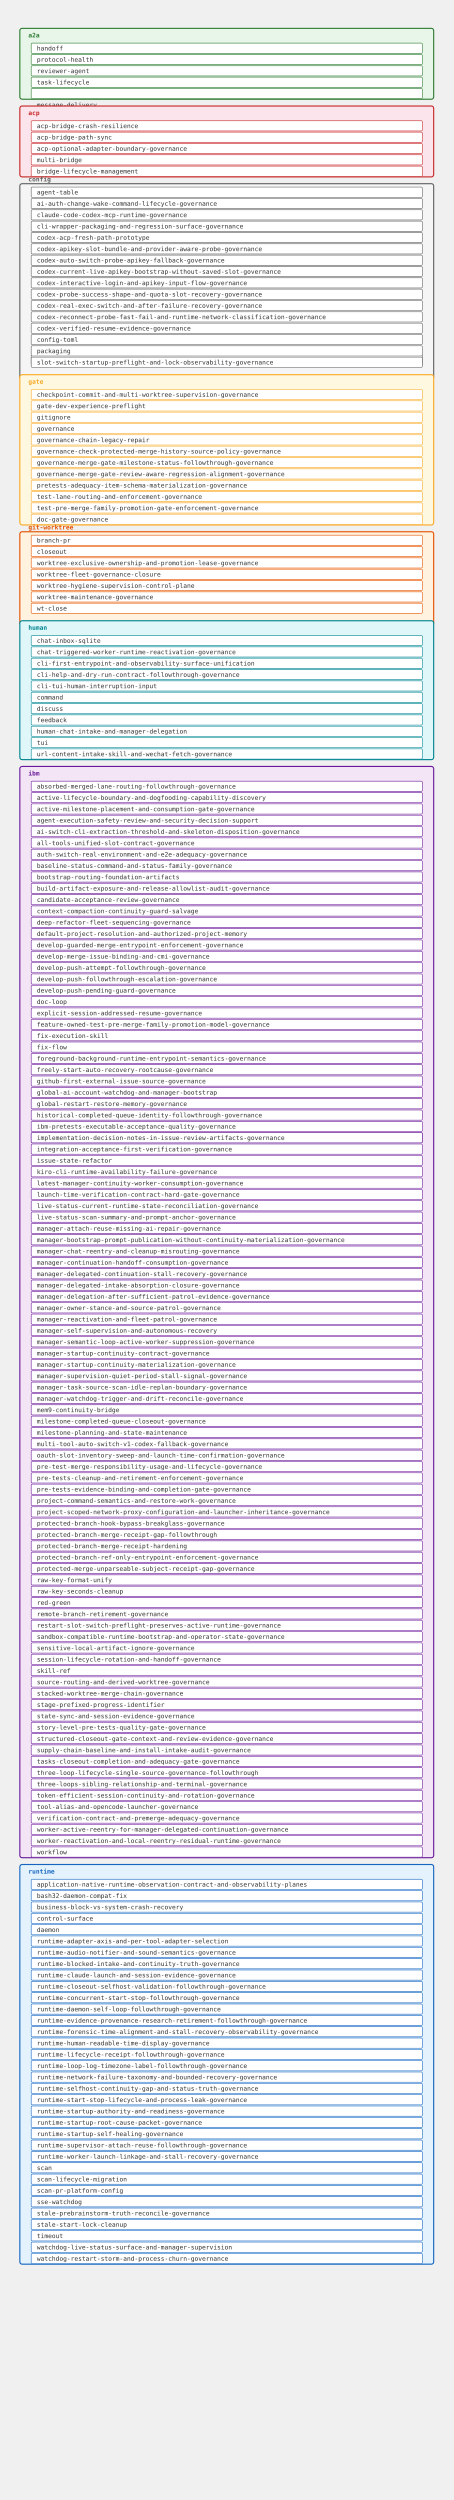
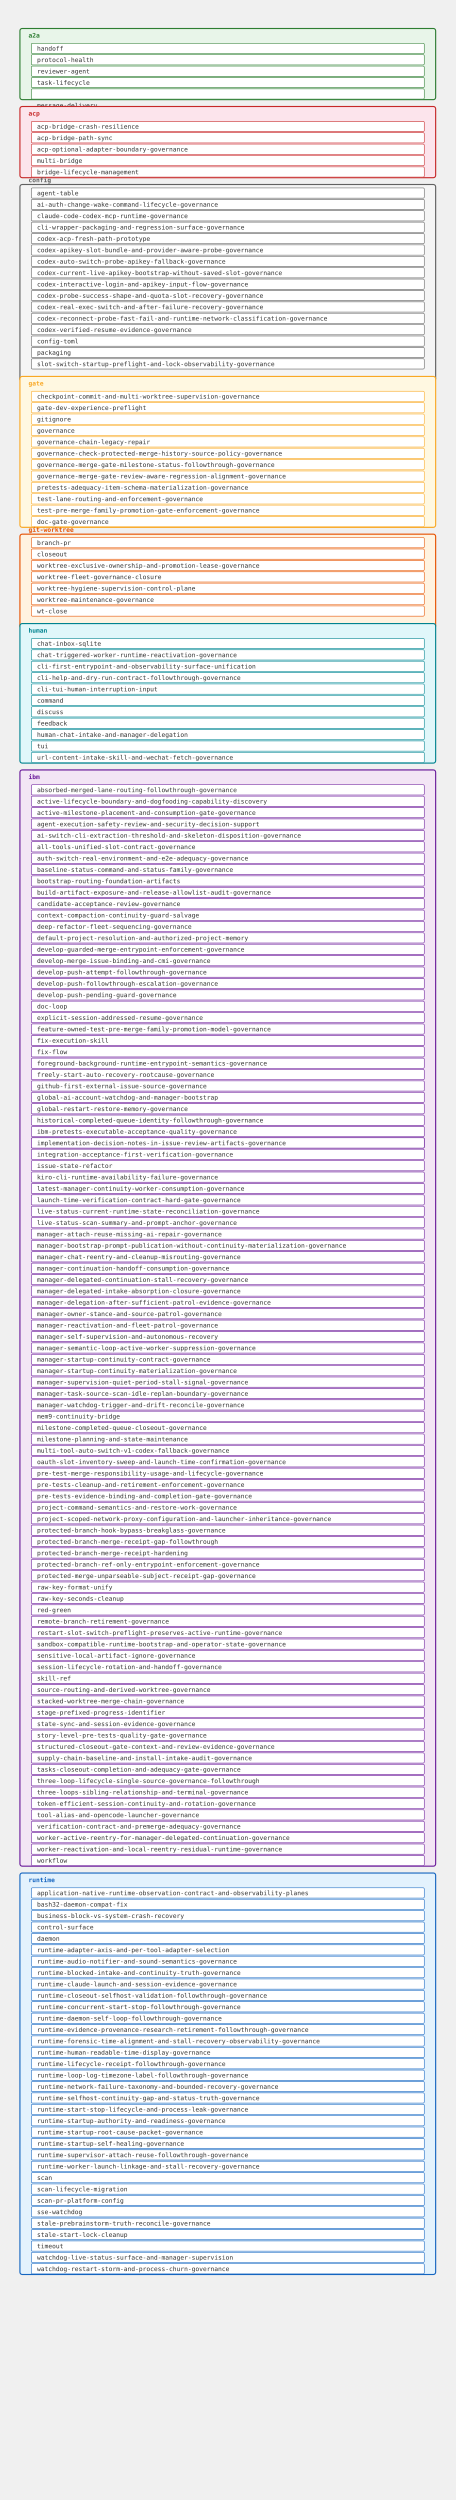
- <svg xmlns="http://www.w3.org/2000/svg" viewBox="0 0 800 4410" width="800">
+ <svg xmlns="http://www.w3.org/2000/svg" viewBox="0 0 800 4390" width="800">
  <style>text { font-family: monospace; font-size: 11px; }</style>
  <rect id="epic-a2a" x="35" y="50" width="730" height="125" fill="#e8f5e9" stroke="#2e7d32" stroke-width="2" rx="4" />
  <text x="50" y="66" font-size="14" font-weight="bold" fill="#2e7d32">a2a</text>
  <rect id="story-handoff" x="55" y="76" width="690" height="18" fill="#fff" stroke="#2e7d32" stroke-width="1" rx="2" />
  <text x="65" y="89" fill="#333">handoff</text>
  <rect id="story-protocol-health" x="55" y="96" width="690" height="18" fill="#fff" stroke="#2e7d32" stroke-width="1" rx="2" />
  <text x="65" y="109" fill="#333">protocol-health</text>
  <rect id="story-reviewer-agent" x="55" y="116" width="690" height="18" fill="#fff" stroke="#2e7d32" stroke-width="1" rx="2" />
  <text x="65" y="129" fill="#333">reviewer-agent</text>
  <rect id="story-task-lifecycle" x="55" y="136" width="690" height="18" fill="#fff" stroke="#2e7d32" stroke-width="1" rx="2" />
  <text x="65" y="149" fill="#333">task-lifecycle</text>
  <rect id="story-message-delivery" x="55" y="156" width="690" height="18" fill="#fff" stroke="#2e7d32" stroke-width="1" rx="2" />
  <text x="65" y="189" fill="#333">message-delivery</text>
  <rect id="epic-acp" x="35" y="187" width="730" height="125" fill="#fce4ec" stroke="#c62828" stroke-width="2" rx="4" />
  <text x="50" y="203" font-size="14" font-weight="bold" fill="#c62828">acp</text>
  <rect id="story-acp-bridge-crash-resilience" x="55" y="213" width="690" height="18" fill="#fff" stroke="#c62828" stroke-width="1" rx="2" />
  <text x="65" y="226" fill="#333">acp-bridge-crash-resilience</text>
  <rect id="story-acp-bridge-path-sync" x="55" y="233" width="690" height="18" fill="#fff" stroke="#c62828" stroke-width="1" rx="2" />
  <text x="65" y="246" fill="#333">acp-bridge-path-sync</text>
  <rect id="story-acp-optional-adapter-boundary-governance" x="55" y="253" width="690" height="18" fill="#fff" stroke="#c62828" stroke-width="1" rx="2" />
  <text x="65" y="266" fill="#333">acp-optional-adapter-boundary-governance</text>
  <rect id="story-multi-bridge" x="55" y="273" width="690" height="18" fill="#fff" stroke="#c62828" stroke-width="1" rx="2" />
  <text x="65" y="286" fill="#333">multi-bridge</text>
  <rect id="story-bridge-lifecycle-management" x="55" y="293" width="690" height="18" fill="#fff" stroke="#c62828" stroke-width="1" rx="2" />
  <text x="65" y="306" fill="#333">bridge-lifecycle-management</text>
  <rect id="epic-config" x="35" y="324" width="730" height="345" fill="#f5f5f5" stroke="#616161" stroke-width="2" rx="4" />
  <text x="50" y="320" font-size="14" font-weight="bold" fill="#616161">config</text>
  <rect id="story-agent-table" x="55" y="330" width="690" height="18" fill="#fff" stroke="#616161" stroke-width="1" rx="2" />
  <text x="65" y="343" fill="#333">agent-table</text>
  <rect id="story-ai-auth-change-wake-command-lifecycle-governance" x="55" y="350" width="690" height="18" fill="#fff" stroke="#616161" stroke-width="1" rx="2" />
  <text x="65" y="363" fill="#333">ai-auth-change-wake-command-lifecycle-governance</text>
  <rect id="story-claude-code-codex-mcp-runtime-governance" x="55" y="370" width="690" height="18" fill="#fff" stroke="#616161" stroke-width="1" rx="2" />
  <text x="65" y="383" fill="#333">claude-code-codex-mcp-runtime-governance</text>
  <rect id="story-cli-wrapper-packaging-and-regression-surface-governance" x="55" y="390" width="690" height="18" fill="#fff" stroke="#616161" stroke-width="1" rx="2" />
  <text x="65" y="403" fill="#333">cli-wrapper-packaging-and-regression-surface-governance</text>
  <rect id="story-codex-acp-fresh-path-prototype" x="55" y="410" width="690" height="18" fill="#fff" stroke="#616161" stroke-width="1" rx="2" />
  <text x="65" y="423" fill="#333">codex-acp-fresh-path-prototype</text>
  <rect id="story-codex-apikey-slot-bundle-and-provider-aware-probe-governance" x="55" y="430" width="690" height="18" fill="#fff" stroke="#616161" stroke-width="1" rx="2" />
  <text x="65" y="443" fill="#333">codex-apikey-slot-bundle-and-provider-aware-probe-governance</text>
  <rect id="story-codex-auto-switch-probe-apikey-fallback-governance" x="55" y="450" width="690" height="18" fill="#fff" stroke="#616161" stroke-width="1" rx="2" />
  <text x="65" y="463" fill="#333">codex-auto-switch-probe-apikey-fallback-governance</text>
  <rect id="story-codex-current-live-apikey-bootstrap-without-saved-slot-governance" x="55" y="470" width="690" height="18" fill="#fff" stroke="#616161" stroke-width="1" rx="2" />
  <text x="65" y="483" fill="#333">codex-current-live-apikey-bootstrap-without-saved-slot-governance</text>
  <rect id="story-codex-interactive-login-and-apikey-input-flow-governance" x="55" y="490" width="690" height="18" fill="#fff" stroke="#616161" stroke-width="1" rx="2" />
  <text x="65" y="503" fill="#333">codex-interactive-login-and-apikey-input-flow-governance</text>
  <rect id="story-codex-probe-success-shape-and-quota-slot-recovery-governance" x="55" y="510" width="690" height="18" fill="#fff" stroke="#616161" stroke-width="1" rx="2" />
  <text x="65" y="523" fill="#333">codex-probe-success-shape-and-quota-slot-recovery-governance</text>
  <rect id="story-codex-real-exec-switch-and-after-failure-recovery-governance" x="55" y="530" width="690" height="18" fill="#fff" stroke="#616161" stroke-width="1" rx="2" />
  <text x="65" y="543" fill="#333">codex-real-exec-switch-and-after-failure-recovery-governance</text>
  <rect id="story-codex-reconnect-probe-fast-fail-and-runtime-network-classification-governance" x="55" y="550" width="690" height="18" fill="#fff" stroke="#616161" stroke-width="1" rx="2" />
  <text x="65" y="563" fill="#333">codex-reconnect-probe-fast-fail-and-runtime-network-classification-governance</text>
  <rect id="story-codex-verified-resume-evidence-governance" x="55" y="570" width="690" height="18" fill="#fff" stroke="#616161" stroke-width="1" rx="2" />
  <text x="65" y="583" fill="#333">codex-verified-resume-evidence-governance</text>
-   <rect id="story-test-gate-env" x="55" y="626" width="690" height="18" fill="#fff" stroke="#616161" stroke-width="1" rx="2" />
-   <text x="65" y="639" fill="#333">test-gate-env</text>
  <rect id="story-config-toml" x="55" y="590" width="690" height="18" fill="#fff" stroke="#616161" stroke-width="1" rx="2" />
  <text x="65" y="603" fill="#333">config-toml</text>
  <rect id="story-packaging" x="55" y="610" width="690" height="18" fill="#fff" stroke="#616161" stroke-width="1" rx="2" />
  <text x="65" y="623" fill="#333">packaging</text>
  <rect id="story-slot-switch-startup-preflight-and-lock-observability-governance" x="55" y="630" width="690" height="18" fill="#fff" stroke="#616161" stroke-width="1" rx="2" />
  <text x="65" y="643" fill="#333">slot-switch-startup-preflight-and-lock-observability-governance</text>
  <rect id="epic-gate" x="35" y="661" width="730" height="265" fill="#fff8e1" stroke="#f9a825" stroke-width="2" rx="4" />
  <text x="50" y="677" font-size="14" font-weight="bold" fill="#f9a825">gate</text>
  <rect id="story-checkpoint-commit-and-multi-worktree-supervision-governance" x="55" y="687" width="690" height="18" fill="#fff" stroke="#f9a825" stroke-width="1" rx="2" />
  <text x="65" y="700" fill="#333">checkpoint-commit-and-multi-worktree-supervision-governance</text>
  <rect id="story-gate-dev-experience-preflight" x="55" y="707" width="690" height="18" fill="#fff" stroke="#f9a825" stroke-width="1" rx="2" />
  <text x="65" y="720" fill="#333">gate-dev-experience-preflight</text>
  <rect id="story-gitignore" x="55" y="727" width="690" height="18" fill="#fff" stroke="#f9a825" stroke-width="1" rx="2" />
  <text x="65" y="740" fill="#333">gitignore</text>
  <rect id="story-governance" x="55" y="747" width="690" height="18" fill="#fff" stroke="#f9a825" stroke-width="1" rx="2" />
  <text x="65" y="760" fill="#333">governance</text>
  <rect id="story-governance-chain-legacy-repair" x="55" y="767" width="690" height="18" fill="#fff" stroke="#f9a825" stroke-width="1" rx="2" />
  <text x="65" y="780" fill="#333">governance-chain-legacy-repair</text>
  <rect id="story-governance-check-protected-merge-history-source-policy-governance" x="55" y="787" width="690" height="18" fill="#fff" stroke="#f9a825" stroke-width="1" rx="2" />
  <text x="65" y="800" fill="#333">governance-check-protected-merge-history-source-policy-governance</text>
  <rect id="story-governance-merge-gate-milestone-status-followthrough-governance" x="55" y="807" width="690" height="18" fill="#fff" stroke="#f9a825" stroke-width="1" rx="2" />
  <text x="65" y="820" fill="#333">governance-merge-gate-milestone-status-followthrough-governance</text>
  <rect id="story-governance-merge-gate-review-aware-regression-alignment-governance" x="55" y="827" width="690" height="18" fill="#fff" stroke="#f9a825" stroke-width="1" rx="2" />
  <text x="65" y="840" fill="#333">governance-merge-gate-review-aware-regression-alignment-governance</text>
  <rect id="story-pretests-adequacy-item-schema-materialization-governance" x="55" y="847" width="690" height="18" fill="#fff" stroke="#f9a825" stroke-width="1" rx="2" />
  <text x="65" y="860" fill="#333">pretests-adequacy-item-schema-materialization-governance</text>
  <rect id="story-test-lane-routing-and-enforcement-governance" x="55" y="867" width="690" height="18" fill="#fff" stroke="#f9a825" stroke-width="1" rx="2" />
  <text x="65" y="880" fill="#333">test-lane-routing-and-enforcement-governance</text>
  <rect id="story-test-pre-merge-family-promotion-gate-enforcement-governance" x="55" y="887" width="690" height="18" fill="#fff" stroke="#f9a825" stroke-width="1" rx="2" />
  <text x="65" y="900" fill="#333">test-pre-merge-family-promotion-gate-enforcement-governance</text>
  <rect id="story-doc-gate-governance" x="55" y="907" width="690" height="18" fill="#fff" stroke="#f9a825" stroke-width="1" rx="2" />
  <text x="65" y="920" fill="#333">doc-gate-governance</text>
  <rect id="epic-git-worktree" x="35" y="938" width="730" height="165" fill="#fff3e0" stroke="#e65100" stroke-width="2" rx="4" />
  <text x="50" y="934" font-size="14" font-weight="bold" fill="#e65100">git-worktree</text>
  <rect id="story-branch-pr" x="55" y="944" width="690" height="18" fill="#fff" stroke="#e65100" stroke-width="1" rx="2" />
  <text x="65" y="957" fill="#333">branch-pr</text>
  <rect id="story-closeout" x="55" y="964" width="690" height="18" fill="#fff" stroke="#e65100" stroke-width="1" rx="2" />
  <text x="65" y="977" fill="#333">closeout</text>
  <rect id="story-worktree-exclusive-ownership-and-promotion-lease-governance" x="55" y="984" width="690" height="18" fill="#fff" stroke="#e65100" stroke-width="1" rx="2" />
  <text x="65" y="997" fill="#333">worktree-exclusive-ownership-and-promotion-lease-governance</text>
  <rect id="story-worktree-fleet-governance-closure" x="55" y="1004" width="690" height="18" fill="#fff" stroke="#e65100" stroke-width="1" rx="2" />
  <text x="65" y="1017" fill="#333">worktree-fleet-governance-closure</text>
  <rect id="story-worktree-hygiene-supervision-control-plane" x="55" y="1024" width="690" height="18" fill="#fff" stroke="#e65100" stroke-width="1" rx="2" />
  <text x="65" y="1037" fill="#333">worktree-hygiene-supervision-control-plane</text>
  <rect id="story-worktree-maintenance-governance" x="55" y="1044" width="690" height="18" fill="#fff" stroke="#e65100" stroke-width="1" rx="2" />
  <text x="65" y="1057" fill="#333">worktree-maintenance-governance</text>
  <rect id="story-wt-close" x="55" y="1064" width="690" height="18" fill="#fff" stroke="#e65100" stroke-width="1" rx="2" />
  <text x="65" y="1077" fill="#333">wt-close</text>
  <rect id="epic-human" x="35" y="1095" width="730" height="245" fill="#e0f7fa" stroke="#00838f" stroke-width="2" rx="4" />
  <text x="50" y="1111" font-size="14" font-weight="bold" fill="#00838f">human</text>
  <rect id="story-chat-inbox-sqlite" x="55" y="1121" width="690" height="18" fill="#fff" stroke="#00838f" stroke-width="1" rx="2" />
  <text x="65" y="1134" fill="#333">chat-inbox-sqlite</text>
  <rect id="story-chat-triggered-worker-runtime-reactivation-governance" x="55" y="1141" width="690" height="18" fill="#fff" stroke="#00838f" stroke-width="1" rx="2" />
  <text x="65" y="1154" fill="#333">chat-triggered-worker-runtime-reactivation-governance</text>
  <rect id="story-cli-first-entrypoint-and-observability-surface-unification" x="55" y="1161" width="690" height="18" fill="#fff" stroke="#00838f" stroke-width="1" rx="2" />
  <text x="65" y="1174" fill="#333">cli-first-entrypoint-and-observability-surface-unification</text>
  <rect id="story-cli-help-and-dry-run-contract-followthrough-governance" x="55" y="1181" width="690" height="18" fill="#fff" stroke="#00838f" stroke-width="1" rx="2" />
  <text x="65" y="1194" fill="#333">cli-help-and-dry-run-contract-followthrough-governance</text>
  <rect id="story-cli-tui-human-interruption-input" x="55" y="1201" width="690" height="18" fill="#fff" stroke="#00838f" stroke-width="1" rx="2" />
  <text x="65" y="1214" fill="#333">cli-tui-human-interruption-input</text>
  <rect id="story-command" x="55" y="1221" width="690" height="18" fill="#fff" stroke="#00838f" stroke-width="1" rx="2" />
  <text x="65" y="1234" fill="#333">command</text>
  <rect id="story-discuss" x="55" y="1241" width="690" height="18" fill="#fff" stroke="#00838f" stroke-width="1" rx="2" />
  <text x="65" y="1254" fill="#333">discuss</text>
  <rect id="story-feedback" x="55" y="1261" width="690" height="18" fill="#fff" stroke="#00838f" stroke-width="1" rx="2" />
  <text x="65" y="1274" fill="#333">feedback</text>
  <rect id="story-human-chat-intake-and-manager-delegation" x="55" y="1281" width="690" height="18" fill="#fff" stroke="#00838f" stroke-width="1" rx="2" />
  <text x="65" y="1294" fill="#333">human-chat-intake-and-manager-delegation</text>
  <rect id="story-tui" x="55" y="1301" width="690" height="18" fill="#fff" stroke="#00838f" stroke-width="1" rx="2" />
  <text x="65" y="1314" fill="#333">tui</text>
  <rect id="story-url-content-intake-skill-and-wechat-fetch-governance" x="55" y="1321" width="690" height="18" fill="#fff" stroke="#00838f" stroke-width="1" rx="2" />
  <text x="65" y="1334" fill="#333">url-content-intake-skill-and-wechat-fetch-governance</text>
  <rect id="epic-ibm" x="35" y="1352" width="730" height="1925" fill="#f3e5f5" stroke="#6a1b9a" stroke-width="2" rx="4" />
  <text x="50" y="1368" font-size="14" font-weight="bold" fill="#6a1b9a">ibm</text>
  <rect id="story-absorbed-merged-lane-routing-followthrough-governance" x="55" y="1378" width="690" height="18" fill="#fff" stroke="#6a1b9a" stroke-width="1" rx="2" />
  <text x="65" y="1391" fill="#333">absorbed-merged-lane-routing-followthrough-governance</text>
  <rect id="story-active-lifecycle-boundary-and-dogfooding-capability-discovery" x="55" y="1398" width="690" height="18" fill="#fff" stroke="#6a1b9a" stroke-width="1" rx="2" />
  <text x="65" y="1411" fill="#333">active-lifecycle-boundary-and-dogfooding-capability-discovery</text>
  <rect id="story-active-milestone-placement-and-consumption-gate-governance" x="55" y="1418" width="690" height="18" fill="#fff" stroke="#6a1b9a" stroke-width="1" rx="2" />
  <text x="65" y="1431" fill="#333">active-milestone-placement-and-consumption-gate-governance</text>
  <rect id="story-agent-execution-safety-review-and-security-decision-support" x="55" y="1438" width="690" height="18" fill="#fff" stroke="#6a1b9a" stroke-width="1" rx="2" />
  <text x="65" y="1451" fill="#333">agent-execution-safety-review-and-security-decision-support</text>
  <rect id="story-ai-switch-cli-extraction-threshold-and-skeleton-disposition-governance" x="55" y="1458" width="690" height="18" fill="#fff" stroke="#6a1b9a" stroke-width="1" rx="2" />
  <text x="65" y="1471" fill="#333">ai-switch-cli-extraction-threshold-and-skeleton-disposition-governance</text>
  <rect id="story-all-tools-unified-slot-contract-governance" x="55" y="1478" width="690" height="18" fill="#fff" stroke="#6a1b9a" stroke-width="1" rx="2" />
  <text x="65" y="1491" fill="#333">all-tools-unified-slot-contract-governance</text>
  <rect id="story-auth-switch-real-environment-and-e2e-adequacy-governance" x="55" y="1498" width="690" height="18" fill="#fff" stroke="#6a1b9a" stroke-width="1" rx="2" />
  <text x="65" y="1511" fill="#333">auth-switch-real-environment-and-e2e-adequacy-governance</text>
  <rect id="story-baseline-status-command-and-status-family-governance" x="55" y="1518" width="690" height="18" fill="#fff" stroke="#6a1b9a" stroke-width="1" rx="2" />
  <text x="65" y="1531" fill="#333">baseline-status-command-and-status-family-governance</text>
  <rect id="story-bootstrap-routing-foundation-artifacts" x="55" y="1538" width="690" height="18" fill="#fff" stroke="#6a1b9a" stroke-width="1" rx="2" />
  <text x="65" y="1551" fill="#333">bootstrap-routing-foundation-artifacts</text>
  <rect id="story-build-artifact-exposure-and-release-allowlist-audit-governance" x="55" y="1558" width="690" height="18" fill="#fff" stroke="#6a1b9a" stroke-width="1" rx="2" />
  <text x="65" y="1571" fill="#333">build-artifact-exposure-and-release-allowlist-audit-governance</text>
  <rect id="story-candidate-acceptance-review-governance" x="55" y="1578" width="690" height="18" fill="#fff" stroke="#6a1b9a" stroke-width="1" rx="2" />
  <text x="65" y="1591" fill="#333">candidate-acceptance-review-governance</text>
  <rect id="story-context-compaction-continuity-guard-salvage" x="55" y="1598" width="690" height="18" fill="#fff" stroke="#6a1b9a" stroke-width="1" rx="2" />
  <text x="65" y="1611" fill="#333">context-compaction-continuity-guard-salvage</text>
  <rect id="story-deep-refactor-fleet-sequencing-governance" x="55" y="1618" width="690" height="18" fill="#fff" stroke="#6a1b9a" stroke-width="1" rx="2" />
  <text x="65" y="1631" fill="#333">deep-refactor-fleet-sequencing-governance</text>
  <rect id="story-default-project-resolution-and-authorized-project-memory" x="55" y="1638" width="690" height="18" fill="#fff" stroke="#6a1b9a" stroke-width="1" rx="2" />
  <text x="65" y="1651" fill="#333">default-project-resolution-and-authorized-project-memory</text>
  <rect id="story-develop-guarded-merge-entrypoint-enforcement-governance" x="55" y="1658" width="690" height="18" fill="#fff" stroke="#6a1b9a" stroke-width="1" rx="2" />
  <text x="65" y="1671" fill="#333">develop-guarded-merge-entrypoint-enforcement-governance</text>
  <rect id="story-develop-merge-issue-binding-and-cmi-governance" x="55" y="1678" width="690" height="18" fill="#fff" stroke="#6a1b9a" stroke-width="1" rx="2" />
  <text x="65" y="1691" fill="#333">develop-merge-issue-binding-and-cmi-governance</text>
  <rect id="story-develop-push-attempt-followthrough-governance" x="55" y="1698" width="690" height="18" fill="#fff" stroke="#6a1b9a" stroke-width="1" rx="2" />
  <text x="65" y="1711" fill="#333">develop-push-attempt-followthrough-governance</text>
  <rect id="story-develop-push-followthrough-escalation-governance" x="55" y="1718" width="690" height="18" fill="#fff" stroke="#6a1b9a" stroke-width="1" rx="2" />
  <text x="65" y="1731" fill="#333">develop-push-followthrough-escalation-governance</text>
  <rect id="story-develop-push-pending-guard-governance" x="55" y="1738" width="690" height="18" fill="#fff" stroke="#6a1b9a" stroke-width="1" rx="2" />
  <text x="65" y="1751" fill="#333">develop-push-pending-guard-governance</text>
  <rect id="story-doc-loop" x="55" y="1758" width="690" height="18" fill="#fff" stroke="#6a1b9a" stroke-width="1" rx="2" />
  <text x="65" y="1771" fill="#333">doc-loop</text>
  <rect id="story-explicit-session-addressed-resume-governance" x="55" y="1778" width="690" height="18" fill="#fff" stroke="#6a1b9a" stroke-width="1" rx="2" />
  <text x="65" y="1791" fill="#333">explicit-session-addressed-resume-governance</text>
  <rect id="story-feature-owned-test-pre-merge-family-promotion-model-governance" x="55" y="1798" width="690" height="18" fill="#fff" stroke="#6a1b9a" stroke-width="1" rx="2" />
  <text x="65" y="1811" fill="#333">feature-owned-test-pre-merge-family-promotion-model-governance</text>
  <rect id="story-fix-execution-skill" x="55" y="1818" width="690" height="18" fill="#fff" stroke="#6a1b9a" stroke-width="1" rx="2" />
  <text x="65" y="1831" fill="#333">fix-execution-skill</text>
  <rect id="story-fix-flow" x="55" y="1838" width="690" height="18" fill="#fff" stroke="#6a1b9a" stroke-width="1" rx="2" />
  <text x="65" y="1851" fill="#333">fix-flow</text>
  <rect id="story-foreground-background-runtime-entrypoint-semantics-governance" x="55" y="1858" width="690" height="18" fill="#fff" stroke="#6a1b9a" stroke-width="1" rx="2" />
  <text x="65" y="1871" fill="#333">foreground-background-runtime-entrypoint-semantics-governance</text>
  <rect id="story-freely-start-auto-recovery-rootcause-governance" x="55" y="1878" width="690" height="18" fill="#fff" stroke="#6a1b9a" stroke-width="1" rx="2" />
  <text x="65" y="1891" fill="#333">freely-start-auto-recovery-rootcause-governance</text>
  <rect id="story-github-first-external-issue-source-governance" x="55" y="1898" width="690" height="18" fill="#fff" stroke="#6a1b9a" stroke-width="1" rx="2" />
  <text x="65" y="1911" fill="#333">github-first-external-issue-source-governance</text>
  <rect id="story-global-ai-account-watchdog-and-manager-bootstrap" x="55" y="1918" width="690" height="18" fill="#fff" stroke="#6a1b9a" stroke-width="1" rx="2" />
  <text x="65" y="1931" fill="#333">global-ai-account-watchdog-and-manager-bootstrap</text>
  <rect id="story-global-restart-restore-memory-governance" x="55" y="1938" width="690" height="18" fill="#fff" stroke="#6a1b9a" stroke-width="1" rx="2" />
  <text x="65" y="1951" fill="#333">global-restart-restore-memory-governance</text>
  <rect id="story-historical-completed-queue-identity-followthrough-governance" x="55" y="1958" width="690" height="18" fill="#fff" stroke="#6a1b9a" stroke-width="1" rx="2" />
  <text x="65" y="1971" fill="#333">historical-completed-queue-identity-followthrough-governance</text>
  <rect id="story-ibm-pretests-executable-acceptance-quality-governance" x="55" y="1978" width="690" height="18" fill="#fff" stroke="#6a1b9a" stroke-width="1" rx="2" />
  <rect id="story-b2-governance" x="55" y="1998" width="690" height="18" fill="#fff" stroke="#6a1b9a" stroke-width="1" rx="2" />
  <text x="65" y="1991" fill="#333">ibm-pretests-executable-acceptance-quality-governance</text>
  <rect id="story-implementation-decision-notes-in-issue-review-artifacts-governance" x="55" y="1998" width="690" height="18" fill="#fff" stroke="#6a1b9a" stroke-width="1" rx="2" />
  <text x="65" y="2011" fill="#333">implementation-decision-notes-in-issue-review-artifacts-governance</text>
  <rect id="story-integration-acceptance-first-verification-governance" x="55" y="2018" width="690" height="18" fill="#fff" stroke="#6a1b9a" stroke-width="1" rx="2" />
  <text x="65" y="2031" fill="#333">integration-acceptance-first-verification-governance</text>
  <rect id="story-issue-state-refactor" x="55" y="2038" width="690" height="18" fill="#fff" stroke="#6a1b9a" stroke-width="1" rx="2" />
  <text x="65" y="2051" fill="#333">issue-state-refactor</text>
  <rect id="story-kiro-cli-runtime-availability-failure-governance" x="55" y="2058" width="690" height="18" fill="#fff" stroke="#6a1b9a" stroke-width="1" rx="2" />
  <text x="65" y="2071" fill="#333">kiro-cli-runtime-availability-failure-governance</text>
  <rect id="story-latest-manager-continuity-worker-consumption-governance" x="55" y="2078" width="690" height="18" fill="#fff" stroke="#6a1b9a" stroke-width="1" rx="2" />
  <text x="65" y="2091" fill="#333">latest-manager-continuity-worker-consumption-governance</text>
  <rect id="story-launch-time-verification-contract-hard-gate-governance" x="55" y="2098" width="690" height="18" fill="#fff" stroke="#6a1b9a" stroke-width="1" rx="2" />
  <text x="65" y="2111" fill="#333">launch-time-verification-contract-hard-gate-governance</text>
  <rect id="story-live-status-current-runtime-state-reconciliation-governance" x="55" y="2118" width="690" height="18" fill="#fff" stroke="#6a1b9a" stroke-width="1" rx="2" />
  <text x="65" y="2131" fill="#333">live-status-current-runtime-state-reconciliation-governance</text>
  <rect id="story-live-status-scan-summary-and-prompt-anchor-governance" x="55" y="2138" width="690" height="18" fill="#fff" stroke="#6a1b9a" stroke-width="1" rx="2" />
  <text x="65" y="2151" fill="#333">live-status-scan-summary-and-prompt-anchor-governance</text>
  <rect id="story-manager-attach-reuse-missing-ai-repair-governance" x="55" y="2158" width="690" height="18" fill="#fff" stroke="#6a1b9a" stroke-width="1" rx="2" />
  <text x="65" y="2171" fill="#333">manager-attach-reuse-missing-ai-repair-governance</text>
  <rect id="story-manager-bootstrap-prompt-publication-without-continuity-materialization-governance" x="55" y="2178" width="690" height="18" fill="#fff" stroke="#6a1b9a" stroke-width="1" rx="2" />
  <text x="65" y="2191" fill="#333">manager-bootstrap-prompt-publication-without-continuity-materialization-governance</text>
  <rect id="story-manager-chat-reentry-and-cleanup-misrouting-governance" x="55" y="2198" width="690" height="18" fill="#fff" stroke="#6a1b9a" stroke-width="1" rx="2" />
  <text x="65" y="2211" fill="#333">manager-chat-reentry-and-cleanup-misrouting-governance</text>
  <rect id="story-manager-continuation-handoff-consumption-governance" x="55" y="2218" width="690" height="18" fill="#fff" stroke="#6a1b9a" stroke-width="1" rx="2" />
  <text x="65" y="2231" fill="#333">manager-continuation-handoff-consumption-governance</text>
  <rect id="story-manager-delegated-continuation-stall-recovery-governance" x="55" y="2238" width="690" height="18" fill="#fff" stroke="#6a1b9a" stroke-width="1" rx="2" />
  <text x="65" y="2251" fill="#333">manager-delegated-continuation-stall-recovery-governance</text>
  <rect id="story-manager-delegated-intake-absorption-closure-governance" x="55" y="2258" width="690" height="18" fill="#fff" stroke="#6a1b9a" stroke-width="1" rx="2" />
  <text x="65" y="2271" fill="#333">manager-delegated-intake-absorption-closure-governance</text>
  <rect id="story-manager-delegation-after-sufficient-patrol-evidence-governance" x="55" y="2278" width="690" height="18" fill="#fff" stroke="#6a1b9a" stroke-width="1" rx="2" />
  <text x="65" y="2291" fill="#333">manager-delegation-after-sufficient-patrol-evidence-governance</text>
  <rect id="story-manager-owner-stance-and-source-patrol-governance" x="55" y="2298" width="690" height="18" fill="#fff" stroke="#6a1b9a" stroke-width="1" rx="2" />
  <text x="65" y="2311" fill="#333">manager-owner-stance-and-source-patrol-governance</text>
  <rect id="story-manager-reactivation-and-fleet-patrol-governance" x="55" y="2318" width="690" height="18" fill="#fff" stroke="#6a1b9a" stroke-width="1" rx="2" />
  <text x="65" y="2331" fill="#333">manager-reactivation-and-fleet-patrol-governance</text>
  <rect id="story-manager-self-supervision-and-autonomous-recovery" x="55" y="2338" width="690" height="18" fill="#fff" stroke="#6a1b9a" stroke-width="1" rx="2" />
  <text x="65" y="2351" fill="#333">manager-self-supervision-and-autonomous-recovery</text>
  <rect id="story-manager-semantic-loop-active-worker-suppression-governance" x="55" y="2358" width="690" height="18" fill="#fff" stroke="#6a1b9a" stroke-width="1" rx="2" />
  <text x="65" y="2371" fill="#333">manager-semantic-loop-active-worker-suppression-governance</text>
  <rect id="story-manager-startup-continuity-contract-governance" x="55" y="2378" width="690" height="18" fill="#fff" stroke="#6a1b9a" stroke-width="1" rx="2" />
  <text x="65" y="2391" fill="#333">manager-startup-continuity-contract-governance</text>
  <rect id="story-manager-startup-continuity-materialization-governance" x="55" y="2398" width="690" height="18" fill="#fff" stroke="#6a1b9a" stroke-width="1" rx="2" />
  <text x="65" y="2411" fill="#333">manager-startup-continuity-materialization-governance</text>
  <rect id="story-manager-supervision-quiet-period-stall-signal-governance" x="55" y="2418" width="690" height="18" fill="#fff" stroke="#6a1b9a" stroke-width="1" rx="2" />
  <text x="65" y="2431" fill="#333">manager-supervision-quiet-period-stall-signal-governance</text>
  <rect id="story-manager-task-source-scan-idle-replan-boundary-governance" x="55" y="2438" width="690" height="18" fill="#fff" stroke="#6a1b9a" stroke-width="1" rx="2" />
  <text x="65" y="2451" fill="#333">manager-task-source-scan-idle-replan-boundary-governance</text>
  <rect id="story-manager-watchdog-trigger-and-drift-reconcile-governance" x="55" y="2458" width="690" height="18" fill="#fff" stroke="#6a1b9a" stroke-width="1" rx="2" />
  <text x="65" y="2471" fill="#333">manager-watchdog-trigger-and-drift-reconcile-governance</text>
  <rect id="story-mem9-continuity-bridge" x="55" y="2478" width="690" height="18" fill="#fff" stroke="#6a1b9a" stroke-width="1" rx="2" />
  <text x="65" y="2491" fill="#333">mem9-continuity-bridge</text>
  <rect id="story-milestone-completed-queue-closeout-governance" x="55" y="2498" width="690" height="18" fill="#fff" stroke="#6a1b9a" stroke-width="1" rx="2" />
  <text x="65" y="2511" fill="#333">milestone-completed-queue-closeout-governance</text>
  <rect id="story-milestone-planning-and-state-maintenance" x="55" y="2518" width="690" height="18" fill="#fff" stroke="#6a1b9a" stroke-width="1" rx="2" />
  <text x="65" y="2531" fill="#333">milestone-planning-and-state-maintenance</text>
  <rect id="story-multi-tool-auto-switch-v1-codex-fallback-governance" x="55" y="2538" width="690" height="18" fill="#fff" stroke="#6a1b9a" stroke-width="1" rx="2" />
  <text x="65" y="2551" fill="#333">multi-tool-auto-switch-v1-codex-fallback-governance</text>
  <rect id="story-oauth-slot-inventory-sweep-and-launch-time-confirmation-governance" x="55" y="2558" width="690" height="18" fill="#fff" stroke="#6a1b9a" stroke-width="1" rx="2" />
  <text x="65" y="2571" fill="#333">oauth-slot-inventory-sweep-and-launch-time-confirmation-governance</text>
  <rect id="story-pre-test-merge-responsibility-usage-and-lifecycle-governance" x="55" y="2578" width="690" height="18" fill="#fff" stroke="#6a1b9a" stroke-width="1" rx="2" />
  <text x="65" y="2591" fill="#333">pre-test-merge-responsibility-usage-and-lifecycle-governance</text>
  <rect id="story-pre-tests-cleanup-and-retirement-enforcement-governance" x="55" y="2598" width="690" height="18" fill="#fff" stroke="#6a1b9a" stroke-width="1" rx="2" />
  <text x="65" y="2611" fill="#333">pre-tests-cleanup-and-retirement-enforcement-governance</text>
  <rect id="story-pre-tests-evidence-binding-and-completion-gate-governance" x="55" y="2618" width="690" height="18" fill="#fff" stroke="#6a1b9a" stroke-width="1" rx="2" />
  <text x="65" y="2631" fill="#333">pre-tests-evidence-binding-and-completion-gate-governance</text>
  <rect id="story-project-command-semantics-and-restore-work-governance" x="55" y="2638" width="690" height="18" fill="#fff" stroke="#6a1b9a" stroke-width="1" rx="2" />
  <text x="65" y="2651" fill="#333">project-command-semantics-and-restore-work-governance</text>
  <rect id="story-project-scoped-network-proxy-configuration-and-launcher-inheritance-governance" x="55" y="2658" width="690" height="18" fill="#fff" stroke="#6a1b9a" stroke-width="1" rx="2" />
  <text x="65" y="2671" fill="#333">project-scoped-network-proxy-configuration-and-launcher-inheritance-governance</text>
  <rect id="story-protected-branch-hook-bypass-breakglass-governance" x="55" y="2678" width="690" height="18" fill="#fff" stroke="#6a1b9a" stroke-width="1" rx="2" />
  <text x="65" y="2691" fill="#333">protected-branch-hook-bypass-breakglass-governance</text>
  <rect id="story-protected-branch-merge-receipt-gap-followthrough" x="55" y="2698" width="690" height="18" fill="#fff" stroke="#6a1b9a" stroke-width="1" rx="2" />
  <text x="65" y="2711" fill="#333">protected-branch-merge-receipt-gap-followthrough</text>
  <rect id="story-protected-branch-merge-receipt-hardening" x="55" y="2718" width="690" height="18" fill="#fff" stroke="#6a1b9a" stroke-width="1" rx="2" />
  <text x="65" y="2731" fill="#333">protected-branch-merge-receipt-hardening</text>
  <rect id="story-protected-branch-ref-only-entrypoint-enforcement-governance" x="55" y="2738" width="690" height="18" fill="#fff" stroke="#6a1b9a" stroke-width="1" rx="2" />
  <text x="65" y="2751" fill="#333">protected-branch-ref-only-entrypoint-enforcement-governance</text>
  <rect id="story-protected-merge-unparseable-subject-receipt-gap-governance" x="55" y="2758" width="690" height="18" fill="#fff" stroke="#6a1b9a" stroke-width="1" rx="2" />
  <text x="65" y="2771" fill="#333">protected-merge-unparseable-subject-receipt-gap-governance</text>
  <rect id="story-raw-key-format-unify" x="55" y="2778" width="690" height="18" fill="#fff" stroke="#6a1b9a" stroke-width="1" rx="2" />
  <text x="65" y="2791" fill="#333">raw-key-format-unify</text>
  <rect id="story-raw-key-seconds-cleanup" x="55" y="2798" width="690" height="18" fill="#fff" stroke="#6a1b9a" stroke-width="1" rx="2" />
  <text x="65" y="2811" fill="#333">raw-key-seconds-cleanup</text>
  <rect id="story-red-green" x="55" y="2818" width="690" height="18" fill="#fff" stroke="#6a1b9a" stroke-width="1" rx="2" />
  <text x="65" y="2831" fill="#333">red-green</text>
  <rect id="story-remote-branch-retirement-governance" x="55" y="2838" width="690" height="18" fill="#fff" stroke="#6a1b9a" stroke-width="1" rx="2" />
  <text x="65" y="2851" fill="#333">remote-branch-retirement-governance</text>
  <rect id="story-restart-slot-switch-preflight-preserves-active-runtime-governance" x="55" y="2858" width="690" height="18" fill="#fff" stroke="#6a1b9a" stroke-width="1" rx="2" />
  <text x="65" y="2871" fill="#333">restart-slot-switch-preflight-preserves-active-runtime-governance</text>
  <rect id="story-sandbox-compatible-runtime-bootstrap-and-operator-state-governance" x="55" y="2878" width="690" height="18" fill="#fff" stroke="#6a1b9a" stroke-width="1" rx="2" />
  <text x="65" y="2891" fill="#333">sandbox-compatible-runtime-bootstrap-and-operator-state-governance</text>
  <rect id="story-sensitive-local-artifact-ignore-governance" x="55" y="2898" width="690" height="18" fill="#fff" stroke="#6a1b9a" stroke-width="1" rx="2" />
  <text x="65" y="2911" fill="#333">sensitive-local-artifact-ignore-governance</text>
  <rect id="story-session-lifecycle-rotation-and-handoff-governance" x="55" y="2918" width="690" height="18" fill="#fff" stroke="#6a1b9a" stroke-width="1" rx="2" />
  <text x="65" y="2931" fill="#333">session-lifecycle-rotation-and-handoff-governance</text>
  <rect id="story-skill-ref" x="55" y="2938" width="690" height="18" fill="#fff" stroke="#6a1b9a" stroke-width="1" rx="2" />
  <text x="65" y="2951" fill="#333">skill-ref</text>
  <rect id="story-source-routing-and-derived-worktree-governance" x="55" y="2958" width="690" height="18" fill="#fff" stroke="#6a1b9a" stroke-width="1" rx="2" />
  <text x="65" y="2971" fill="#333">source-routing-and-derived-worktree-governance</text>
  <rect id="story-stacked-worktree-merge-chain-governance" x="55" y="2978" width="690" height="18" fill="#fff" stroke="#6a1b9a" stroke-width="1" rx="2" />
  <text x="65" y="2991" fill="#333">stacked-worktree-merge-chain-governance</text>
  <rect id="story-stage-prefixed-progress-identifier" x="55" y="2998" width="690" height="18" fill="#fff" stroke="#6a1b9a" stroke-width="1" rx="2" />
  <text x="65" y="3011" fill="#333">stage-prefixed-progress-identifier</text>
  <rect id="story-state-sync-and-session-evidence-governance" x="55" y="3018" width="690" height="18" fill="#fff" stroke="#6a1b9a" stroke-width="1" rx="2" />
  <text x="65" y="3031" fill="#333">state-sync-and-session-evidence-governance</text>
  <rect id="story-story-level-pre-tests-quality-gate-governance" x="55" y="3038" width="690" height="18" fill="#fff" stroke="#6a1b9a" stroke-width="1" rx="2" />
  <text x="65" y="3051" fill="#333">story-level-pre-tests-quality-gate-governance</text>
  <rect id="story-structured-closeout-gate-context-and-review-evidence-governance" x="55" y="3058" width="690" height="18" fill="#fff" stroke="#6a1b9a" stroke-width="1" rx="2" />
  <text x="65" y="3071" fill="#333">structured-closeout-gate-context-and-review-evidence-governance</text>
  <rect id="story-supply-chain-baseline-and-install-intake-audit-governance" x="55" y="3078" width="690" height="18" fill="#fff" stroke="#6a1b9a" stroke-width="1" rx="2" />
  <text x="65" y="3091" fill="#333">supply-chain-baseline-and-install-intake-audit-governance</text>
  <rect id="story-tasks-closeout-completion-and-adequacy-gate-governance" x="55" y="3098" width="690" height="18" fill="#fff" stroke="#6a1b9a" stroke-width="1" rx="2" />
  <text x="65" y="3111" fill="#333">tasks-closeout-completion-and-adequacy-gate-governance</text>
  <rect id="story-three-loop-lifecycle-single-source-governance-followthrough" x="55" y="3118" width="690" height="18" fill="#fff" stroke="#6a1b9a" stroke-width="1" rx="2" />
  <text x="65" y="3131" fill="#333">three-loop-lifecycle-single-source-governance-followthrough</text>
  <rect id="story-three-loops-sibling-relationship-and-terminal-governance" x="55" y="3138" width="690" height="18" fill="#fff" stroke="#6a1b9a" stroke-width="1" rx="2" />
  <text x="65" y="3151" fill="#333">three-loops-sibling-relationship-and-terminal-governance</text>
  <rect id="story-token-efficient-session-continuity-and-rotation-governance" x="55" y="3158" width="690" height="18" fill="#fff" stroke="#6a1b9a" stroke-width="1" rx="2" />
  <text x="65" y="3171" fill="#333">token-efficient-session-continuity-and-rotation-governance</text>
  <rect id="story-tool-alias-and-opencode-launcher-governance" x="55" y="3178" width="690" height="18" fill="#fff" stroke="#6a1b9a" stroke-width="1" rx="2" />
  <text x="65" y="3191" fill="#333">tool-alias-and-opencode-launcher-governance</text>
  <rect id="story-verification-contract-and-premerge-adequacy-governance" x="55" y="3198" width="690" height="18" fill="#fff" stroke="#6a1b9a" stroke-width="1" rx="2" />
  <text x="65" y="3211" fill="#333">verification-contract-and-premerge-adequacy-governance</text>
  <rect id="story-worker-active-reentry-for-manager-delegated-continuation-governance" x="55" y="3218" width="690" height="18" fill="#fff" stroke="#6a1b9a" stroke-width="1" rx="2" />
  <text x="65" y="3231" fill="#333">worker-active-reentry-for-manager-delegated-continuation-governance</text>
  <rect id="story-worker-reactivation-and-local-reentry-residual-runtime-governance" x="55" y="3238" width="690" height="18" fill="#fff" stroke="#6a1b9a" stroke-width="1" rx="2" />
  <text x="65" y="3251" fill="#333">worker-reactivation-and-local-reentry-residual-runtime-governance</text>
  <rect id="story-workflow" x="55" y="3258" width="690" height="18" fill="#fff" stroke="#6a1b9a" stroke-width="1" rx="2" />
  <text x="65" y="3271" fill="#333">workflow</text>
  <rect id="epic-runtime" x="35" y="3289" width="730" height="705" fill="#e3f2fd" stroke="#1565c0" stroke-width="2" rx="4" />
  <text x="50" y="3305" font-size="14" font-weight="bold" fill="#1565c0">runtime</text>
  <rect id="story-application-native-runtime-observation-contract-and-observability-planes" x="55" y="3315" width="690" height="18" fill="#fff" stroke="#1565c0" stroke-width="1" rx="2" />
  <text x="65" y="3328" fill="#333">application-native-runtime-observation-contract-and-observability-planes</text>
  <rect id="story-bash32-daemon-compat-fix" x="55" y="3335" width="690" height="18" fill="#fff" stroke="#1565c0" stroke-width="1" rx="2" />
  <text x="65" y="3348" fill="#333">bash32-daemon-compat-fix</text>
  <rect id="story-business-block-vs-system-crash-recovery" x="55" y="3355" width="690" height="18" fill="#fff" stroke="#1565c0" stroke-width="1" rx="2" />
  <text x="65" y="3368" fill="#333">business-block-vs-system-crash-recovery</text>
  <rect id="story-control-surface" x="55" y="3375" width="690" height="18" fill="#fff" stroke="#1565c0" stroke-width="1" rx="2" />
  <text x="65" y="3388" fill="#333">control-surface</text>
  <rect id="story-daemon" x="55" y="3395" width="690" height="18" fill="#fff" stroke="#1565c0" stroke-width="1" rx="2" />
  <text x="65" y="3408" fill="#333">daemon</text>
  <rect id="story-runtime-adapter-axis-and-per-tool-adapter-selection" x="55" y="3415" width="690" height="18" fill="#fff" stroke="#1565c0" stroke-width="1" rx="2" />
  <text x="65" y="3428" fill="#333">runtime-adapter-axis-and-per-tool-adapter-selection</text>
  <rect id="story-runtime-audio-notifier-and-sound-semantics-governance" x="55" y="3435" width="690" height="18" fill="#fff" stroke="#1565c0" stroke-width="1" rx="2" />
  <text x="65" y="3448" fill="#333">runtime-audio-notifier-and-sound-semantics-governance</text>
  <rect id="story-runtime-blocked-intake-and-continuity-truth-governance" x="55" y="3455" width="690" height="18" fill="#fff" stroke="#1565c0" stroke-width="1" rx="2" />
  <text x="65" y="3468" fill="#333">runtime-blocked-intake-and-continuity-truth-governance</text>
  <rect id="story-runtime-claude-launch-and-session-evidence-governance" x="55" y="3475" width="690" height="18" fill="#fff" stroke="#1565c0" stroke-width="1" rx="2" />
  <text x="65" y="3488" fill="#333">runtime-claude-launch-and-session-evidence-governance</text>
  <rect id="story-runtime-closeout-selfhost-validation-followthrough-governance" x="55" y="3495" width="690" height="18" fill="#fff" stroke="#1565c0" stroke-width="1" rx="2" />
  <text x="65" y="3508" fill="#333">runtime-closeout-selfhost-validation-followthrough-governance</text>
  <rect id="story-runtime-concurrent-start-stop-followthrough-governance" x="55" y="3515" width="690" height="18" fill="#fff" stroke="#1565c0" stroke-width="1" rx="2" />
  <text x="65" y="3528" fill="#333">runtime-concurrent-start-stop-followthrough-governance</text>
  <rect id="story-runtime-daemon-self-loop-followthrough-governance" x="55" y="3535" width="690" height="18" fill="#fff" stroke="#1565c0" stroke-width="1" rx="2" />
  <text x="65" y="3548" fill="#333">runtime-daemon-self-loop-followthrough-governance</text>
  <rect id="story-runtime-evidence-provenance-research-retirement-followthrough-governance" x="55" y="3555" width="690" height="18" fill="#fff" stroke="#1565c0" stroke-width="1" rx="2" />
  <text x="65" y="3568" fill="#333">runtime-evidence-provenance-research-retirement-followthrough-governance</text>
  <rect id="story-runtime-forensic-time-alignment-and-stall-recovery-observability-governance" x="55" y="3575" width="690" height="18" fill="#fff" stroke="#1565c0" stroke-width="1" rx="2" />
  <text x="65" y="3588" fill="#333">runtime-forensic-time-alignment-and-stall-recovery-observability-governance</text>
  <rect id="story-runtime-human-readable-time-display-governance" x="55" y="3595" width="690" height="18" fill="#fff" stroke="#1565c0" stroke-width="1" rx="2" />
  <text x="65" y="3608" fill="#333">runtime-human-readable-time-display-governance</text>
  <rect id="story-runtime-lifecycle-receipt-followthrough-governance" x="55" y="3615" width="690" height="18" fill="#fff" stroke="#1565c0" stroke-width="1" rx="2" />
  <text x="65" y="3628" fill="#333">runtime-lifecycle-receipt-followthrough-governance</text>
  <rect id="story-runtime-loop-log-timezone-label-followthrough-governance" x="55" y="3635" width="690" height="18" fill="#fff" stroke="#1565c0" stroke-width="1" rx="2" />
  <text x="65" y="3648" fill="#333">runtime-loop-log-timezone-label-followthrough-governance</text>
  <rect id="story-runtime-network-failure-taxonomy-and-bounded-recovery-governance" x="55" y="3655" width="690" height="18" fill="#fff" stroke="#1565c0" stroke-width="1" rx="2" />
  <text x="65" y="3668" fill="#333">runtime-network-failure-taxonomy-and-bounded-recovery-governance</text>
  <rect id="story-runtime-selfhost-continuity-gap-and-status-truth-governance" x="55" y="3675" width="690" height="18" fill="#fff" stroke="#1565c0" stroke-width="1" rx="2" />
  <text x="65" y="3688" fill="#333">runtime-selfhost-continuity-gap-and-status-truth-governance</text>
  <rect id="story-runtime-start-stop-lifecycle-and-process-leak-governance" x="55" y="3695" width="690" height="18" fill="#fff" stroke="#1565c0" stroke-width="1" rx="2" />
  <text x="65" y="3708" fill="#333">runtime-start-stop-lifecycle-and-process-leak-governance</text>
  <rect id="story-runtime-startup-authority-and-readiness-governance" x="55" y="3715" width="690" height="18" fill="#fff" stroke="#1565c0" stroke-width="1" rx="2" />
  <text x="65" y="3728" fill="#333">runtime-startup-authority-and-readiness-governance</text>
  <rect id="story-runtime-startup-root-cause-packet-governance" x="55" y="3735" width="690" height="18" fill="#fff" stroke="#1565c0" stroke-width="1" rx="2" />
  <text x="65" y="3748" fill="#333">runtime-startup-root-cause-packet-governance</text>
  <rect id="story-runtime-startup-self-healing-governance" x="55" y="3755" width="690" height="18" fill="#fff" stroke="#1565c0" stroke-width="1" rx="2" />
  <text x="65" y="3768" fill="#333">runtime-startup-self-healing-governance</text>
  <rect id="story-runtime-supervisor-attach-reuse-followthrough-governance" x="55" y="3775" width="690" height="18" fill="#fff" stroke="#1565c0" stroke-width="1" rx="2" />
  <text x="65" y="3788" fill="#333">runtime-supervisor-attach-reuse-followthrough-governance</text>
  <rect id="story-runtime-worker-launch-linkage-and-stall-recovery-governance" x="55" y="3795" width="690" height="18" fill="#fff" stroke="#1565c0" stroke-width="1" rx="2" />
  <text x="65" y="3808" fill="#333">runtime-worker-launch-linkage-and-stall-recovery-governance</text>
  <rect id="story-scan" x="55" y="3815" width="690" height="18" fill="#fff" stroke="#1565c0" stroke-width="1" rx="2" />
  <text x="65" y="3828" fill="#333">scan</text>
  <rect id="story-scan-lifecycle-migration" x="55" y="3835" width="690" height="18" fill="#fff" stroke="#1565c0" stroke-width="1" rx="2" />
  <text x="65" y="3848" fill="#333">scan-lifecycle-migration</text>
  <rect id="story-scan-pr-platform-config" x="55" y="3855" width="690" height="18" fill="#fff" stroke="#1565c0" stroke-width="1" rx="2" />
  <text x="65" y="3868" fill="#333">scan-pr-platform-config</text>
  <rect id="story-sse-watchdog" x="55" y="3875" width="690" height="18" fill="#fff" stroke="#1565c0" stroke-width="1" rx="2" />
  <text x="65" y="3888" fill="#333">sse-watchdog</text>
  <rect id="story-stale-prebrainstorm-truth-reconcile-governance" x="55" y="3895" width="690" height="18" fill="#fff" stroke="#1565c0" stroke-width="1" rx="2" />
  <text x="65" y="3908" fill="#333">stale-prebrainstorm-truth-reconcile-governance</text>
  <rect id="story-stale-start-lock-cleanup" x="55" y="3915" width="690" height="18" fill="#fff" stroke="#1565c0" stroke-width="1" rx="2" />
  <text x="65" y="3928" fill="#333">stale-start-lock-cleanup</text>
  <rect id="story-timeout" x="55" y="3935" width="690" height="18" fill="#fff" stroke="#1565c0" stroke-width="1" rx="2" />
  <text x="65" y="3948" fill="#333">timeout</text>
  <rect id="story-watchdog-live-status-surface-and-manager-supervision" x="55" y="3955" width="690" height="18" fill="#fff" stroke="#1565c0" stroke-width="1" rx="2" />
  <text x="65" y="3968" fill="#333">watchdog-live-status-surface-and-manager-supervision</text>
  <rect id="story-watchdog-restart-storm-and-process-churn-governance" x="55" y="3975" width="690" height="18" fill="#fff" stroke="#1565c0" stroke-width="1" rx="2" />
  <text x="65" y="3988" fill="#333">watchdog-restart-storm-and-process-churn-governance</text>
</svg>
